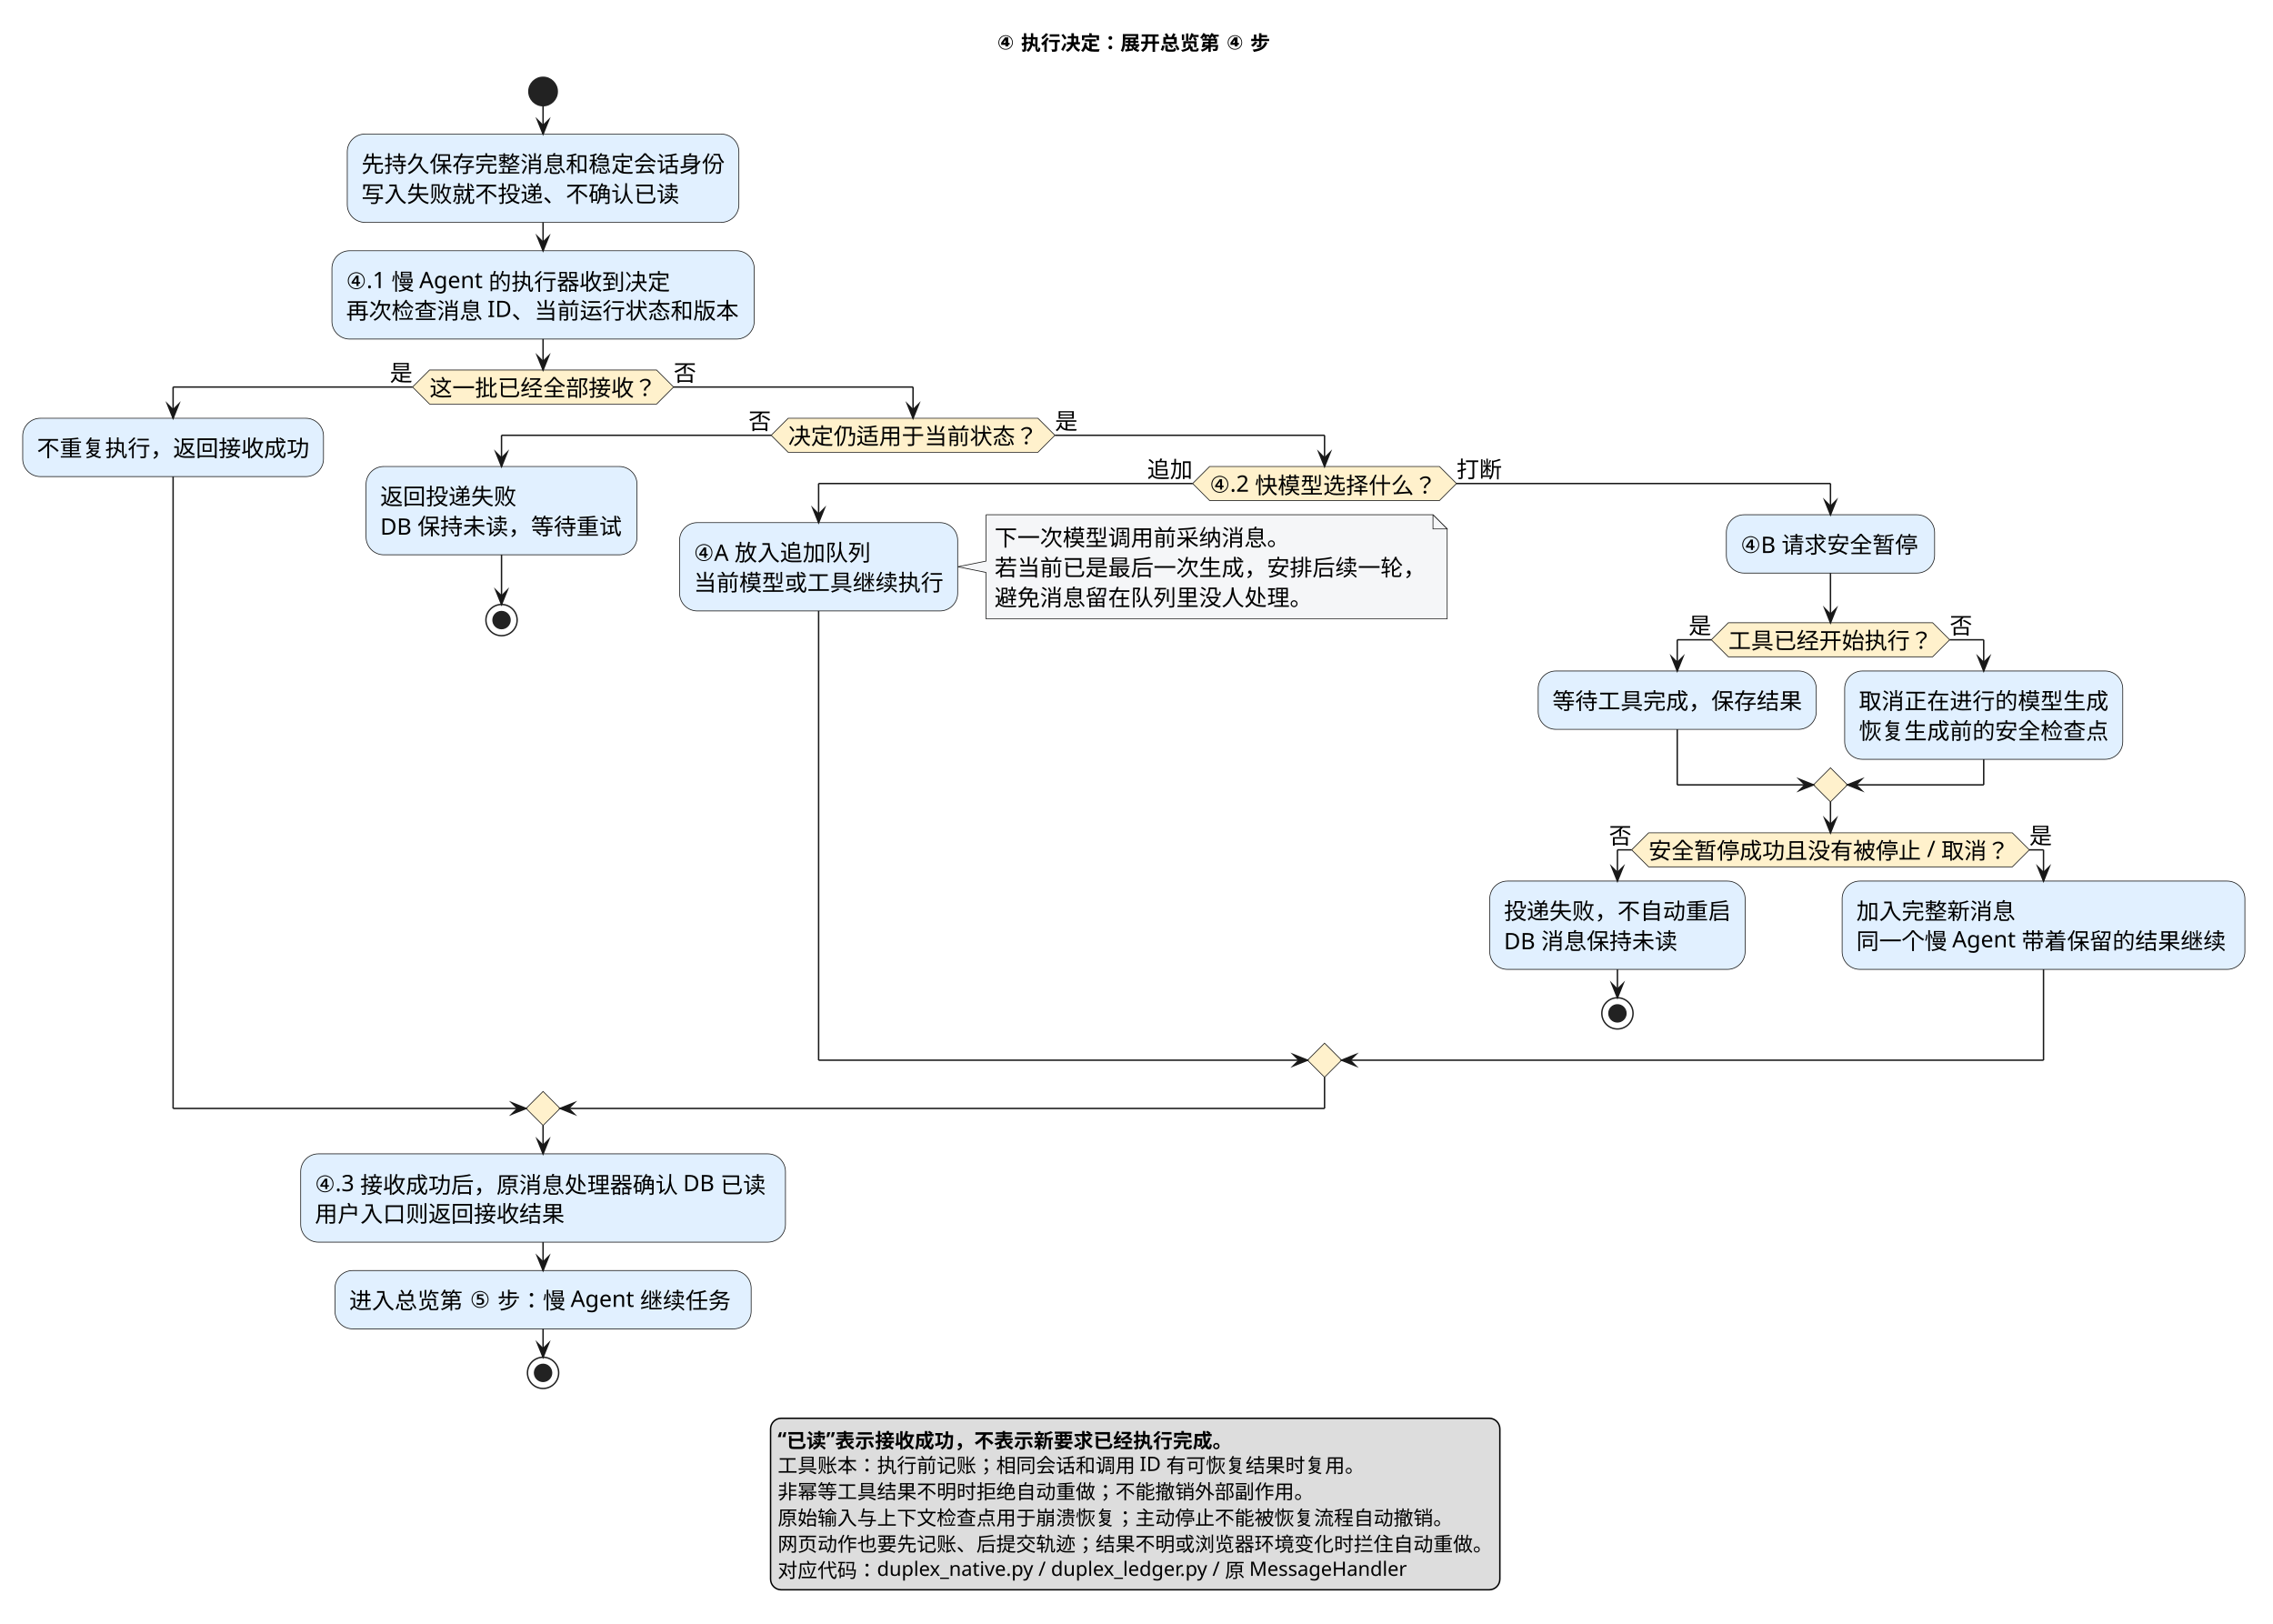
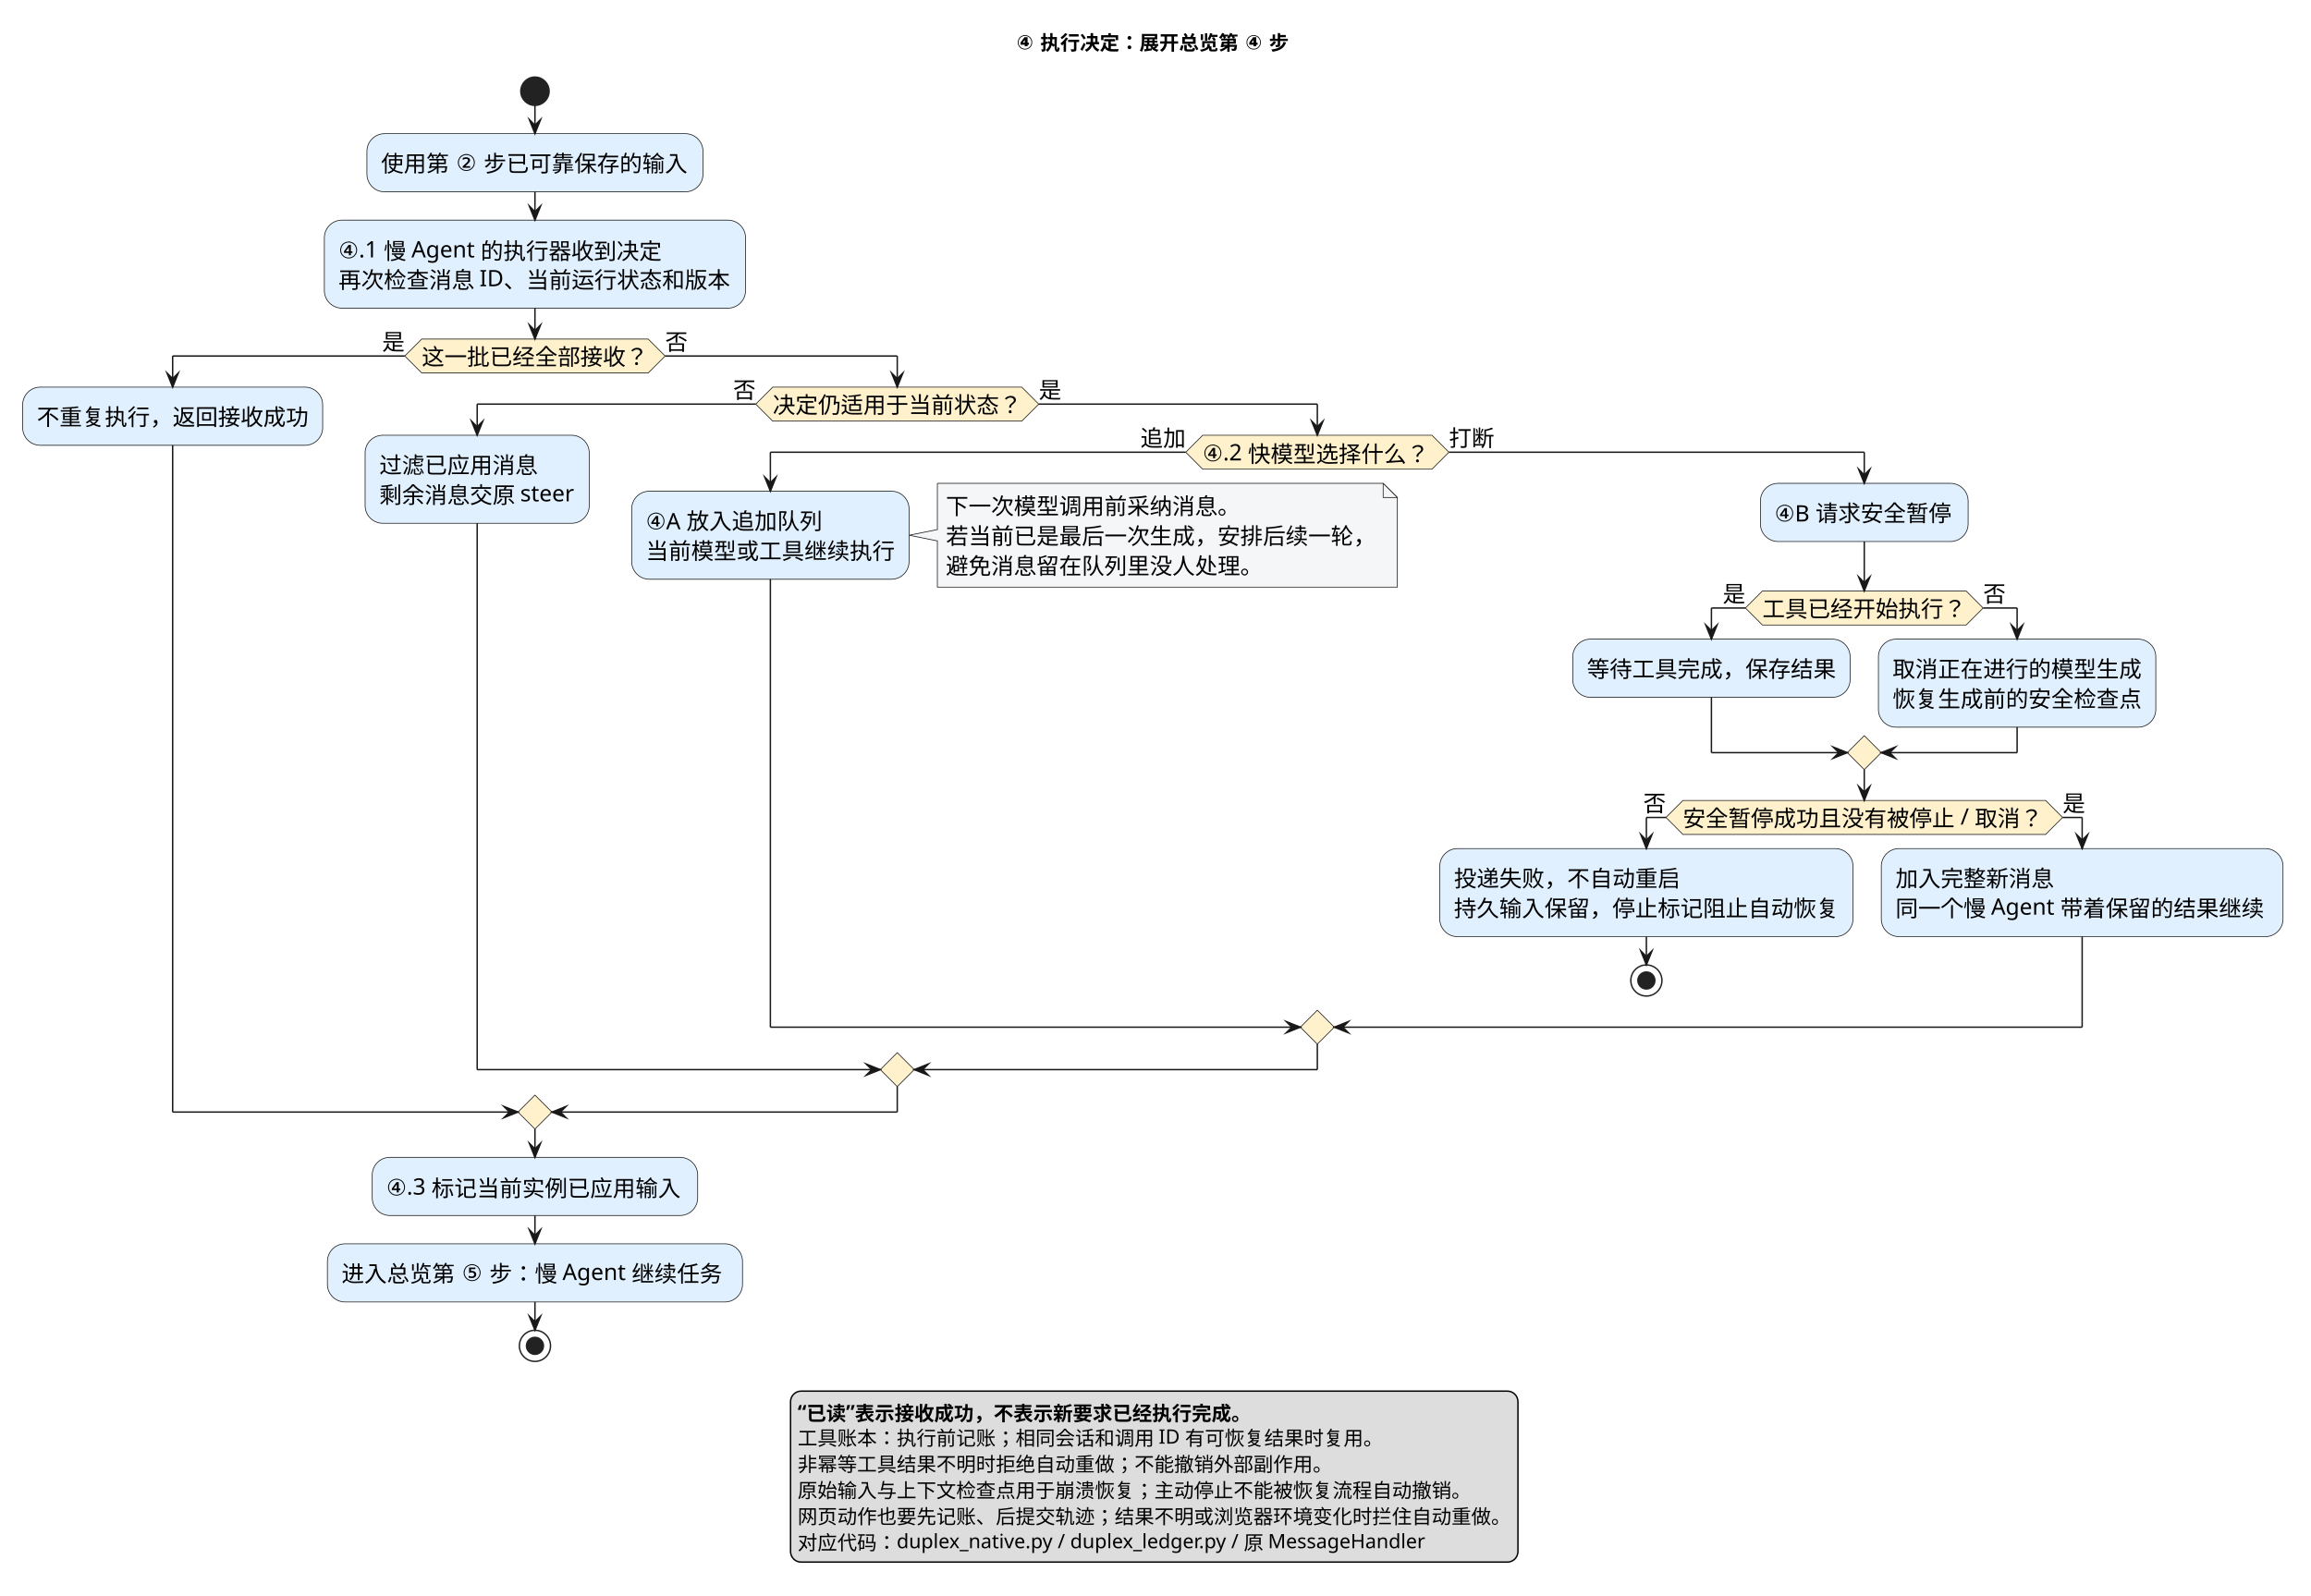
- <svg xmlns="http://www.w3.org/2000/svg" version="1.1" data-diagram-type="ACTIVITY" style="width:1602px;height:1144px;background:#FFFFFF;" width="1602px" height="1144px" viewBox="0 0 1602 1144" zoomAndPan="magnify" preserveAspectRatio="none" contentStyleType="text/css">
+ <svg xmlns="http://www.w3.org/2000/svg" version="1.1" data-diagram-type="ACTIVITY" style="width:1633px;height:1128px;background:#FFFFFF;" width="1633px" height="1128px" viewBox="0 0 1633 1128" zoomAndPan="magnify" preserveAspectRatio="none" contentStyleType="text/css">
  <defs />
  <g font-family="sans-serif" lengthAdjust="spacing">
    <g class="title" data-source-line="1">
-       <text x="702.843" y="34.813" fill="#000" font-size="14" textLength="194.51" font-weight="700" font-family="Microsoft YaHei">④ 执行决定：展开总览第 ④ 步</text>
+       <text x="718.358" y="34.813" fill="#000" font-size="14" textLength="194.51" font-weight="700" font-family="Microsoft YaHei">④ 执行决定：展开总览第 ④ 步</text>
    </g>
-     <ellipse cx="382.754" cy="64.478" rx="10" ry="10" fill="#222" style="stroke:#222;stroke-width:1;" />
-     <rect x="244.754" y="94.478" width="276" height="62.234" fill="#E1F0FF" style="stroke:#181818;stroke-width:0.5;" rx="12.5" ry="12.5" />
-     <text x="254.754" y="121.407" fill="#000" font-size="16" textLength="256" font-family="Microsoft YaHei">先持久保存完整消息和稳定会话身份</text>
-     <text x="254.754" y="142.524" fill="#000" font-size="16" textLength="224" font-family="Microsoft YaHei">写入失败就不投递、不确认已读</text>
-     <rect x="233.942" y="176.712" width="297.625" height="62.234" fill="#E1F0FF" style="stroke:#181818;stroke-width:0.5;" rx="12.5" ry="12.5" />
-     <text x="243.942" y="203.642" fill="#000" font-size="16" textLength="233.828" font-family="Microsoft YaHei">④.1 慢 Agent 的执行器收到决定</text>
-     <text x="243.942" y="224.759" fill="#000" font-size="16" textLength="277.625" font-family="Microsoft YaHei">再次检查消息 ID、当前运行状态和版本</text>
-     <polygon points="302.754,260.751,462.754,260.751,474.754,272.751,462.754,284.751,302.754,284.751,290.754,272.751,302.754,260.751" fill="#FFF1CC" style="stroke:#181818;stroke-width:0.5;stroke-linejoin:miter;stroke-miterlimit:10;" />
-     <text x="302.754" y="279.122" fill="#000" font-size="16" textLength="160" font-family="Microsoft YaHei">这一批已经全部接收？</text>
-     <text x="274.754" y="268.563" fill="#000" font-size="16" font-family="Microsoft YaHei">是</text>
-     <text x="474.754" y="268.563" fill="#000" font-size="16" font-family="Microsoft YaHei">否</text>
-     <rect x="16" y="294.751" width="212" height="41.117" fill="#E1F0FF" style="stroke:#181818;stroke-width:0.5;" rx="12.5" ry="12.5" />
-     <text x="26" y="321.681" fill="#000" font-size="16" textLength="192" font-family="Microsoft YaHei">不重复执行，返回接收成功</text>
-     <polygon points="555.509,294.751,731.509,294.751,743.509,306.751,731.509,318.751,555.509,318.751,543.509,306.751,555.509,294.751" fill="#FFF1CC" style="stroke:#181818;stroke-width:0.5;stroke-linejoin:miter;stroke-miterlimit:10;" />
-     <text x="555.509" y="313.122" fill="#000" font-size="16" textLength="176" font-family="Microsoft YaHei">决定仍适用于当前状态？</text>
-     <text x="527.509" y="302.563" fill="#000" font-size="16" font-family="Microsoft YaHei">否</text>
-     <text x="743.509" y="302.563" fill="#000" font-size="16" font-family="Microsoft YaHei">是</text>
-     <rect x="258" y="328.751" width="190.961" height="62.234" fill="#E1F0FF" style="stroke:#181818;stroke-width:0.5;" rx="12.5" ry="12.5" />
-     <text x="268" y="355.681" fill="#000" font-size="16" textLength="96" font-family="Microsoft YaHei">返回投递失败</text>
-     <text x="268" y="376.798" fill="#000" font-size="16" textLength="170.961" font-family="Microsoft YaHei">DB 保持未读，等待重试</text>
-     <ellipse cx="353.48" cy="436.985" rx="11" ry="11" fill="none" style="stroke:#222;stroke-width:1;" />
-     <ellipse cx="353.48" cy="436.985" rx="6" ry="6" fill="#222" style="stroke:#222;stroke-width:1;" />
-     <polygon points="852.553,328.751,1014.521,328.751,1026.521,340.751,1014.521,352.751,852.553,352.751,840.553,340.751,852.553,328.751" fill="#FFF1CC" style="stroke:#181818;stroke-width:0.5;stroke-linejoin:miter;stroke-miterlimit:10;" />
-     <text x="852.553" y="347.122" fill="#000" font-size="16" textLength="161.969" font-family="Microsoft YaHei">④.2 快模型选择什么？</text>
-     <text x="808.553" y="336.563" fill="#000" font-size="16" textLength="32" font-family="Microsoft YaHei">追加</text>
-     <text x="1026.521" y="336.563" fill="#000" font-size="16" textLength="32" font-family="Microsoft YaHei">打断</text>
-     <path d="M694.961,362.751 L694.961,395.427 L674.961,399.427 L694.961,403.427 L694.961,436.103 A0,0 0 0 0 694.961,436.103 L1019.961,436.103 A0,0 0 0 0 1019.961,436.103 L1019.961,372.751 L1009.961,362.751 L694.961,362.751 A0,0 0 0 0 694.961,362.751" style="stroke:#181818;stroke-width:0.5;" fill="#F5F6F8" />
-     <path d="M1009.961,362.751 L1009.961,372.751 L1019.961,372.751 L1009.961,362.751" style="stroke:#181818;stroke-width:0.5;" fill="#F5F6F8" />
-     <text x="700.961" y="384.681" fill="#000" font-size="16" textLength="208" font-family="Microsoft YaHei">下一次模型调用前采纳消息。</text>
-     <text x="700.961" y="405.798" fill="#000" font-size="16" textLength="304" font-family="Microsoft YaHei">若当前已是最后一次生成，安排后续一轮，</text>
-     <text x="700.961" y="426.915" fill="#000" font-size="16" textLength="224" font-family="Microsoft YaHei">避免消息留在队列里没人处理。</text>
-     <rect x="478.961" y="368.31" width="196" height="62.234" fill="#E1F0FF" style="stroke:#181818;stroke-width:0.5;" rx="12.5" ry="12.5" />
-     <text x="488.961" y="395.239" fill="#000" font-size="16" textLength="127.992" font-family="Microsoft YaHei">④A 放入追加队列</text>
-     <text x="488.961" y="416.356" fill="#000" font-size="16" textLength="176" font-family="Microsoft YaHei">当前模型或工具继续执行</text>
-     <rect x="1216.727" y="362.751" width="146.773" height="41.117" fill="#E1F0FF" style="stroke:#181818;stroke-width:0.5;" rx="12.5" ry="12.5" />
-     <text x="1226.727" y="389.681" fill="#000" font-size="16" textLength="126.773" font-family="Microsoft YaHei">④B 请求安全暂停</text>
-     <polygon points="1218.113,438.868,1362.113,438.868,1374.113,450.868,1362.113,462.868,1218.113,462.868,1206.113,450.868,1218.113,438.868" fill="#FFF1CC" style="stroke:#181818;stroke-width:0.5;stroke-linejoin:miter;stroke-miterlimit:10;" />
-     <text x="1218.113" y="457.239" fill="#000" font-size="16" textLength="144" font-family="Microsoft YaHei">工具已经开始执行？</text>
-     <text x="1190.113" y="446.681" fill="#000" font-size="16" font-family="Microsoft YaHei">是</text>
-     <text x="1374.113" y="446.681" fill="#000" font-size="16" font-family="Microsoft YaHei">否</text>
-     <rect x="1084.113" y="472.868" width="196" height="41.117" fill="#E1F0FF" style="stroke:#181818;stroke-width:0.5;" rx="12.5" ry="12.5" />
-     <text x="1094.113" y="499.798" fill="#000" font-size="16" textLength="176" font-family="Microsoft YaHei">等待工具完成，保存结果</text>
-     <rect x="1300.113" y="472.868" width="196" height="62.234" fill="#E1F0FF" style="stroke:#181818;stroke-width:0.5;" rx="12.5" ry="12.5" />
-     <text x="1310.113" y="499.798" fill="#000" font-size="16" textLength="176" font-family="Microsoft YaHei">取消正在进行的模型生成</text>
-     <text x="1310.113" y="520.915" fill="#000" font-size="16" textLength="176" font-family="Microsoft YaHei">恢复生成前的安全检查点</text>
-     <polygon points="1290.113,541.103,1302.113,553.103,1290.113,565.103,1278.113,553.103,1290.113,541.103" fill="#FFF1CC" style="stroke:#181818;stroke-width:0.5;stroke-linejoin:miter;stroke-miterlimit:10;" />
-     <polygon points="1161.961,586.907,1418.266,586.907,1430.266,598.907,1418.266,610.907,1161.961,610.907,1149.961,598.907,1161.961,586.907" fill="#FFF1CC" style="stroke:#181818;stroke-width:0.5;stroke-linejoin:miter;stroke-miterlimit:10;" />
-     <text x="1161.961" y="605.278" fill="#000" font-size="16" textLength="256.305" font-family="Microsoft YaHei">安全暂停成功且没有被停止 / 取消？</text>
-     <text x="1133.961" y="594.72" fill="#000" font-size="16" font-family="Microsoft YaHei">否</text>
-     <text x="1430.266" y="594.72" fill="#000" font-size="16" font-family="Microsoft YaHei">是</text>
-     <rect x="1049.961" y="620.907" width="180" height="62.234" fill="#E1F0FF" style="stroke:#181818;stroke-width:0.5;" rx="12.5" ry="12.5" />
-     <text x="1059.961" y="647.837" fill="#000" font-size="16" textLength="160" font-family="Microsoft YaHei">投递失败，不自动重启</text>
-     <text x="1059.961" y="668.954" fill="#000" font-size="16" textLength="122.961" font-family="Microsoft YaHei">DB 消息保持未读</text>
-     <ellipse cx="1139.961" cy="714.142" rx="11" ry="11" fill="none" style="stroke:#222;stroke-width:1;" />
-     <ellipse cx="1139.961" cy="714.142" rx="6" ry="6" fill="#222" style="stroke:#222;stroke-width:1;" />
-     <rect x="1298.336" y="620.907" width="283.859" height="62.234" fill="#E1F0FF" style="stroke:#181818;stroke-width:0.5;" rx="12.5" ry="12.5" />
-     <text x="1308.336" y="647.837" fill="#000" font-size="16" textLength="112" font-family="Microsoft YaHei">加入完整新消息</text>
-     <text x="1308.336" y="668.954" fill="#000" font-size="16" textLength="263.859" font-family="Microsoft YaHei">同一个慢 Agent 带着保留的结果继续</text>
-     <polygon points="933.537,735.142,945.537,747.142,933.537,759.142,921.537,747.142,933.537,735.142" fill="#FFF1CC" style="stroke:#181818;stroke-width:0.5;stroke-linejoin:miter;stroke-miterlimit:10;" />
-     <polygon points="382.754,769.142,394.754,781.142,382.754,793.142,370.754,781.142,382.754,769.142" fill="#FFF1CC" style="stroke:#181818;stroke-width:0.5;stroke-linejoin:miter;stroke-miterlimit:10;" />
-     <rect x="211.922" y="813.142" width="341.664" height="62.234" fill="#E1F0FF" style="stroke:#181818;stroke-width:0.5;" rx="12.5" ry="12.5" />
-     <text x="221.922" y="840.071" fill="#000" font-size="16" textLength="321.664" font-family="Microsoft YaHei">④.3 接收成功后，原消息处理器确认 DB 已读</text>
-     <text x="221.922" y="861.188" fill="#000" font-size="16" textLength="176" font-family="Microsoft YaHei">用户入口则返回接收结果</text>
-     <rect x="236.09" y="895.376" width="293.328" height="41.117" fill="#E1F0FF" style="stroke:#181818;stroke-width:0.5;" rx="12.5" ry="12.5" />
-     <text x="246.09" y="922.306" fill="#000" font-size="16" textLength="273.328" font-family="Microsoft YaHei">进入总览第 ⑤ 步：慢 Agent 继续任务</text>
-     <ellipse cx="382.754" cy="967.493" rx="11" ry="11" fill="none" style="stroke:#222;stroke-width:1;" />
-     <ellipse cx="382.754" cy="967.493" rx="6" ry="6" fill="#222" style="stroke:#222;stroke-width:1;" />
-     <line x1="382.754" y1="74.478" x2="382.754" y2="94.478" style="stroke:#181818;stroke-width:1;" />
-     <polygon points="378.754,84.478,382.754,94.478,386.754,84.478,382.754,88.478" fill="#181818" style="stroke:#181818;stroke-width:1;stroke-linejoin:miter;stroke-miterlimit:10;" />
-     <line x1="382.754" y1="156.712" x2="382.754" y2="176.712" style="stroke:#181818;stroke-width:1;" />
-     <polygon points="378.754,166.712,382.754,176.712,386.754,166.712,382.754,170.712" fill="#181818" style="stroke:#181818;stroke-width:1;stroke-linejoin:miter;stroke-miterlimit:10;" />
-     <line x1="353.48" y1="390.985" x2="353.48" y2="425.985" style="stroke:#181818;stroke-width:1;" />
-     <polygon points="349.48,415.985,353.48,425.985,357.48,415.985,353.48,419.985" fill="#181818" style="stroke:#181818;stroke-width:1;stroke-linejoin:miter;stroke-miterlimit:10;" />
-     <line x1="1206.113" y1="450.868" x2="1182.113" y2="450.868" style="stroke:#181818;stroke-width:1;" />
-     <line x1="1182.113" y1="450.868" x2="1182.113" y2="472.868" style="stroke:#181818;stroke-width:1;" />
-     <polygon points="1178.113,462.868,1182.113,472.868,1186.113,462.868,1182.113,466.868" fill="#181818" style="stroke:#181818;stroke-width:1;stroke-linejoin:miter;stroke-miterlimit:10;" />
-     <line x1="1374.113" y1="450.868" x2="1398.113" y2="450.868" style="stroke:#181818;stroke-width:1;" />
-     <line x1="1398.113" y1="450.868" x2="1398.113" y2="472.868" style="stroke:#181818;stroke-width:1;" />
-     <polygon points="1394.113,462.868,1398.113,472.868,1402.113,462.868,1398.113,466.868" fill="#181818" style="stroke:#181818;stroke-width:1;stroke-linejoin:miter;stroke-miterlimit:10;" />
-     <line x1="1182.113" y1="513.985" x2="1182.113" y2="553.103" style="stroke:#181818;stroke-width:1;" />
-     <line x1="1182.113" y1="553.103" x2="1278.113" y2="553.103" style="stroke:#181818;stroke-width:1;" />
-     <polygon points="1268.113,549.103,1278.113,553.103,1268.113,557.103,1272.113,553.103" fill="#181818" style="stroke:#181818;stroke-width:1;stroke-linejoin:miter;stroke-miterlimit:10;" />
-     <line x1="1398.113" y1="535.103" x2="1398.113" y2="553.103" style="stroke:#181818;stroke-width:1;" />
-     <line x1="1398.113" y1="553.103" x2="1302.113" y2="553.103" style="stroke:#181818;stroke-width:1;" />
-     <polygon points="1312.113,549.103,1302.113,553.103,1312.113,557.103,1308.113,553.103" fill="#181818" style="stroke:#181818;stroke-width:1;stroke-linejoin:miter;stroke-miterlimit:10;" />
-     <line x1="1290.113" y1="403.868" x2="1290.113" y2="438.868" style="stroke:#181818;stroke-width:1;" />
-     <polygon points="1286.113,428.868,1290.113,438.868,1294.113,428.868,1290.113,432.868" fill="#181818" style="stroke:#181818;stroke-width:1;stroke-linejoin:miter;stroke-miterlimit:10;" />
-     <line x1="1139.961" y1="683.142" x2="1139.961" y2="703.142" style="stroke:#181818;stroke-width:1;" />
-     <polygon points="1135.961,693.142,1139.961,703.142,1143.961,693.142,1139.961,697.142" fill="#181818" style="stroke:#181818;stroke-width:1;stroke-linejoin:miter;stroke-miterlimit:10;" />
-     <line x1="1149.961" y1="598.907" x2="1139.961" y2="598.907" style="stroke:#181818;stroke-width:1;" />
-     <line x1="1139.961" y1="598.907" x2="1139.961" y2="620.907" style="stroke:#181818;stroke-width:1;" />
-     <polygon points="1135.961,610.907,1139.961,620.907,1143.961,610.907,1139.961,614.907" fill="#181818" style="stroke:#181818;stroke-width:1;stroke-linejoin:miter;stroke-miterlimit:10;" />
-     <line x1="1430.266" y1="598.907" x2="1440.266" y2="598.907" style="stroke:#181818;stroke-width:1;" />
-     <line x1="1440.266" y1="598.907" x2="1440.266" y2="620.907" style="stroke:#181818;stroke-width:1;" />
-     <polygon points="1436.266,610.907,1440.266,620.907,1444.266,610.907,1440.266,614.907" fill="#181818" style="stroke:#181818;stroke-width:1;stroke-linejoin:miter;stroke-miterlimit:10;" />
-     <line x1="1440.266" y1="683.142" x2="1440.266" y2="747.142" style="stroke:#181818;stroke-width:1;" />
-     <line x1="1440.266" y1="747.142" x2="945.537" y2="747.142" style="stroke:#181818;stroke-width:1;" />
-     <polygon points="955.537,743.142,945.537,747.142,955.537,751.142,951.537,747.142" fill="#181818" style="stroke:#181818;stroke-width:1;stroke-linejoin:miter;stroke-miterlimit:10;" />
-     <line x1="1290.113" y1="565.103" x2="1290.113" y2="586.907" style="stroke:#181818;stroke-width:1;" />
-     <polygon points="1286.113,576.907,1290.113,586.907,1294.113,576.907,1290.113,580.907" fill="#181818" style="stroke:#181818;stroke-width:1;stroke-linejoin:miter;stroke-miterlimit:10;" />
-     <line x1="840.553" y1="340.751" x2="576.961" y2="340.751" style="stroke:#181818;stroke-width:1;" />
-     <line x1="576.961" y1="340.751" x2="576.961" y2="368.31" style="stroke:#181818;stroke-width:1;" />
-     <polygon points="572.961,358.31,576.961,368.31,580.961,358.31,576.961,362.31" fill="#181818" style="stroke:#181818;stroke-width:1;stroke-linejoin:miter;stroke-miterlimit:10;" />
-     <line x1="1026.521" y1="340.751" x2="1290.113" y2="340.751" style="stroke:#181818;stroke-width:1;" />
-     <line x1="1290.113" y1="340.751" x2="1290.113" y2="362.751" style="stroke:#181818;stroke-width:1;" />
-     <polygon points="1286.113,352.751,1290.113,362.751,1294.113,352.751,1290.113,356.751" fill="#181818" style="stroke:#181818;stroke-width:1;stroke-linejoin:miter;stroke-miterlimit:10;" />
-     <line x1="576.961" y1="430.544" x2="576.961" y2="747.142" style="stroke:#181818;stroke-width:1;" />
-     <line x1="576.961" y1="747.142" x2="921.537" y2="747.142" style="stroke:#181818;stroke-width:1;" />
-     <polygon points="911.537,743.142,921.537,747.142,911.537,751.142,915.537,747.142" fill="#181818" style="stroke:#181818;stroke-width:1;stroke-linejoin:miter;stroke-miterlimit:10;" />
-     <line x1="543.509" y1="306.751" x2="353.48" y2="306.751" style="stroke:#181818;stroke-width:1;" />
-     <line x1="353.48" y1="306.751" x2="353.48" y2="328.751" style="stroke:#181818;stroke-width:1;" />
-     <polygon points="349.48,318.751,353.48,328.751,357.48,318.751,353.48,322.751" fill="#181818" style="stroke:#181818;stroke-width:1;stroke-linejoin:miter;stroke-miterlimit:10;" />
-     <line x1="743.509" y1="306.751" x2="933.537" y2="306.751" style="stroke:#181818;stroke-width:1;" />
-     <line x1="933.537" y1="306.751" x2="933.537" y2="328.751" style="stroke:#181818;stroke-width:1;" />
-     <polygon points="929.537,318.751,933.537,328.751,937.537,318.751,933.537,322.751" fill="#181818" style="stroke:#181818;stroke-width:1;stroke-linejoin:miter;stroke-miterlimit:10;" />
-     <line x1="933.537" y1="759.142" x2="933.537" y2="781.142" style="stroke:#181818;stroke-width:1;" />
-     <line x1="933.537" y1="781.142" x2="394.754" y2="781.142" style="stroke:#181818;stroke-width:1;" />
-     <polygon points="404.754,777.142,394.754,781.142,404.754,785.142,400.754,781.142" fill="#181818" style="stroke:#181818;stroke-width:1;stroke-linejoin:miter;stroke-miterlimit:10;" />
-     <line x1="290.754" y1="272.751" x2="122" y2="272.751" style="stroke:#181818;stroke-width:1;" />
-     <line x1="122" y1="272.751" x2="122" y2="294.751" style="stroke:#181818;stroke-width:1;" />
-     <polygon points="118,284.751,122,294.751,126,284.751,122,288.751" fill="#181818" style="stroke:#181818;stroke-width:1;stroke-linejoin:miter;stroke-miterlimit:10;" />
-     <line x1="474.754" y1="272.751" x2="643.509" y2="272.751" style="stroke:#181818;stroke-width:1;" />
-     <line x1="643.509" y1="272.751" x2="643.509" y2="294.751" style="stroke:#181818;stroke-width:1;" />
-     <polygon points="639.509,284.751,643.509,294.751,647.509,284.751,643.509,288.751" fill="#181818" style="stroke:#181818;stroke-width:1;stroke-linejoin:miter;stroke-miterlimit:10;" />
-     <line x1="122" y1="335.868" x2="122" y2="781.142" style="stroke:#181818;stroke-width:1;" />
-     <line x1="122" y1="781.142" x2="370.754" y2="781.142" style="stroke:#181818;stroke-width:1;" />
-     <polygon points="360.754,777.142,370.754,781.142,360.754,785.142,364.754,781.142" fill="#181818" style="stroke:#181818;stroke-width:1;stroke-linejoin:miter;stroke-miterlimit:10;" />
-     <line x1="382.754" y1="238.946" x2="382.754" y2="260.751" style="stroke:#181818;stroke-width:1;" />
-     <polygon points="378.754,250.751,382.754,260.751,386.754,250.751,382.754,254.751" fill="#181818" style="stroke:#181818;stroke-width:1;stroke-linejoin:miter;stroke-miterlimit:10;" />
-     <line x1="382.754" y1="793.142" x2="382.754" y2="813.142" style="stroke:#181818;stroke-width:1;" />
-     <polygon points="378.754,803.142,382.754,813.142,386.754,803.142,382.754,807.142" fill="#181818" style="stroke:#181818;stroke-width:1;stroke-linejoin:miter;stroke-miterlimit:10;" />
-     <line x1="382.754" y1="875.376" x2="382.754" y2="895.376" style="stroke:#181818;stroke-width:1;" />
-     <polygon points="378.754,885.376,382.754,895.376,386.754,885.376,382.754,889.376" fill="#181818" style="stroke:#181818;stroke-width:1;stroke-linejoin:miter;stroke-miterlimit:10;" />
-     <line x1="382.754" y1="936.493" x2="382.754" y2="956.493" style="stroke:#181818;stroke-width:1;" />
-     <polygon points="378.754,946.493,382.754,956.493,386.754,946.493,382.754,950.493" fill="#181818" style="stroke:#181818;stroke-width:1;stroke-linejoin:miter;stroke-miterlimit:10;" />
-     <g class="legend" data-source-line="44">
-       <rect x="543.098" y="999.493" width="514" height="120.865" fill="#DDD" style="stroke:#000;stroke-width:1;" rx="7.5" ry="7.5" />
-       <text x="548.098" y="1019.307" fill="#000" font-size="14" textLength="336" font-weight="700" font-family="Microsoft YaHei">“已读”表示接收成功，不表示新要求已经执行完成。</text>
-       <text x="548.098" y="1037.784" fill="#000" font-size="14" textLength="415.064" font-family="Microsoft YaHei">工具账本：执行前记账；相同会话和调用 ID 有可恢复结果时复用。</text>
-       <text x="548.098" y="1056.262" fill="#000" font-size="14" textLength="378" font-family="Microsoft YaHei">非幂等工具结果不明时拒绝自动重做；不能撤销外部副作用。</text>
-       <text x="548.098" y="1074.739" fill="#000" font-size="14" textLength="476" font-family="Microsoft YaHei">原始输入与上下文检查点用于崩溃恢复；主动停止不能被恢复流程自动撤销。</text>
-       <text x="548.098" y="1093.217" fill="#000" font-size="14" textLength="504" font-family="Microsoft YaHei">网页动作也要先记账、后提交轨迹；结果不明或浏览器环境变化时拦住自动重做。</text>
-       <text x="548.098" y="1111.694" fill="#000" font-size="14" textLength="455.096" font-family="Microsoft YaHei">对应代码：duplex_native.py / duplex_ledger.py / 原 MessageHandler</text>
+     <ellipse cx="378.008" cy="64.478" rx="10" ry="10" fill="#222" style="stroke:#222;stroke-width:1;" />
+     <rect x="259.274" y="94.478" width="237.469" height="41.117" fill="#E1F0FF" style="stroke:#181818;stroke-width:0.5;" rx="12.5" ry="12.5" />
+     <text x="269.274" y="121.407" fill="#000" font-size="16" textLength="217.469" font-family="Microsoft YaHei">使用第 ② 步已可靠保存的输入</text>
+     <rect x="229.196" y="155.595" width="297.625" height="62.234" fill="#E1F0FF" style="stroke:#181818;stroke-width:0.5;" rx="12.5" ry="12.5" />
+     <text x="239.196" y="182.524" fill="#000" font-size="16" textLength="233.828" font-family="Microsoft YaHei">④.1 慢 Agent 的执行器收到决定</text>
+     <text x="239.196" y="203.642" fill="#000" font-size="16" textLength="277.625" font-family="Microsoft YaHei">再次检查消息 ID、当前运行状态和版本</text>
+     <polygon points="298.008,239.634,458.008,239.634,470.008,251.634,458.008,263.634,298.008,263.634,286.008,251.634,298.008,239.634" fill="#FFF1CC" style="stroke:#181818;stroke-width:0.5;stroke-linejoin:miter;stroke-miterlimit:10;" />
+     <text x="298.008" y="258.005" fill="#000" font-size="16" textLength="160" font-family="Microsoft YaHei">这一批已经全部接收？</text>
+     <text x="270.008" y="247.446" fill="#000" font-size="16" font-family="Microsoft YaHei">是</text>
+     <text x="470.008" y="247.446" fill="#000" font-size="16" font-family="Microsoft YaHei">否</text>
+     <rect x="16" y="273.634" width="212" height="41.117" fill="#E1F0FF" style="stroke:#181818;stroke-width:0.5;" rx="12.5" ry="12.5" />
+     <text x="26" y="300.563" fill="#000" font-size="16" textLength="192" font-family="Microsoft YaHei">不重复执行，返回接收成功</text>
+     <polygon points="546.017,273.634,722.017,273.634,734.017,285.634,722.017,297.634,546.017,297.634,534.017,285.634,546.017,273.634" fill="#FFF1CC" style="stroke:#181818;stroke-width:0.5;stroke-linejoin:miter;stroke-miterlimit:10;" />
+     <text x="546.017" y="292.005" fill="#000" font-size="16" textLength="176" font-family="Microsoft YaHei">决定仍适用于当前状态？</text>
+     <text x="518.017" y="281.446" fill="#000" font-size="16" font-family="Microsoft YaHei">否</text>
+     <text x="734.017" y="281.446" fill="#000" font-size="16" font-family="Microsoft YaHei">是</text>
+     <rect x="258" y="307.634" width="158.367" height="62.234" fill="#E1F0FF" style="stroke:#181818;stroke-width:0.5;" rx="12.5" ry="12.5" />
+     <text x="268" y="334.563" fill="#000" font-size="16" textLength="112" font-family="Microsoft YaHei">过滤已应用消息</text>
+     <text x="268" y="355.681" fill="#000" font-size="16" textLength="138.367" font-family="Microsoft YaHei">剩余消息交原 steer</text>
+     <polygon points="849.865,307.634,1011.834,307.634,1023.834,319.634,1011.834,331.634,849.865,331.634,837.865,319.634,849.865,307.634" fill="#FFF1CC" style="stroke:#181818;stroke-width:0.5;stroke-linejoin:miter;stroke-miterlimit:10;" />
+     <text x="849.865" y="326.005" fill="#000" font-size="16" textLength="161.969" font-family="Microsoft YaHei">④.2 快模型选择什么？</text>
+     <text x="805.865" y="315.446" fill="#000" font-size="16" textLength="32" font-family="Microsoft YaHei">追加</text>
+     <text x="1023.834" y="315.446" fill="#000" font-size="16" textLength="32" font-family="Microsoft YaHei">打断</text>
+     <path d="M662.367,341.634 L662.367,374.31 L642.367,378.31 L662.367,382.31 L662.367,414.985 A0,0 0 0 0 662.367,414.985 L987.367,414.985 A0,0 0 0 0 987.367,414.985 L987.367,351.634 L977.367,341.634 L662.367,341.634 A0,0 0 0 0 662.367,341.634" style="stroke:#181818;stroke-width:0.5;" fill="#F5F6F8" />
+     <path d="M977.367,341.634 L977.367,351.634 L987.367,351.634 L977.367,341.634" style="stroke:#181818;stroke-width:0.5;" fill="#F5F6F8" />
+     <text x="668.367" y="363.563" fill="#000" font-size="16" textLength="208" font-family="Microsoft YaHei">下一次模型调用前采纳消息。</text>
+     <text x="668.367" y="384.681" fill="#000" font-size="16" textLength="304" font-family="Microsoft YaHei">若当前已是最后一次生成，安排后续一轮，</text>
+     <text x="668.367" y="405.798" fill="#000" font-size="16" textLength="224" font-family="Microsoft YaHei">避免消息留在队列里没人处理。</text>
+     <rect x="446.367" y="347.192" width="196" height="62.234" fill="#E1F0FF" style="stroke:#181818;stroke-width:0.5;" rx="12.5" ry="12.5" />
+     <text x="456.367" y="374.122" fill="#000" font-size="16" textLength="127.992" font-family="Microsoft YaHei">④A 放入追加队列</text>
+     <text x="456.367" y="395.239" fill="#000" font-size="16" textLength="176" font-family="Microsoft YaHei">当前模型或工具继续执行</text>
+     <rect x="1243.945" y="341.634" width="146.773" height="41.117" fill="#E1F0FF" style="stroke:#181818;stroke-width:0.5;" rx="12.5" ry="12.5" />
+     <text x="1253.945" y="368.563" fill="#000" font-size="16" textLength="126.773" font-family="Microsoft YaHei">④B 请求安全暂停</text>
+     <polygon points="1245.332,417.751,1389.332,417.751,1401.332,429.751,1389.332,441.751,1245.332,441.751,1233.332,429.751,1245.332,417.751" fill="#FFF1CC" style="stroke:#181818;stroke-width:0.5;stroke-linejoin:miter;stroke-miterlimit:10;" />
+     <text x="1245.332" y="436.122" fill="#000" font-size="16" textLength="144" font-family="Microsoft YaHei">工具已经开始执行？</text>
+     <text x="1217.332" y="425.563" fill="#000" font-size="16" font-family="Microsoft YaHei">是</text>
+     <text x="1401.332" y="425.563" fill="#000" font-size="16" font-family="Microsoft YaHei">否</text>
+     <rect x="1111.332" y="451.751" width="196" height="41.117" fill="#E1F0FF" style="stroke:#181818;stroke-width:0.5;" rx="12.5" ry="12.5" />
+     <text x="1121.332" y="478.681" fill="#000" font-size="16" textLength="176" font-family="Microsoft YaHei">等待工具完成，保存结果</text>
+     <rect x="1327.332" y="451.751" width="196" height="62.234" fill="#E1F0FF" style="stroke:#181818;stroke-width:0.5;" rx="12.5" ry="12.5" />
+     <text x="1337.332" y="478.681" fill="#000" font-size="16" textLength="176" font-family="Microsoft YaHei">取消正在进行的模型生成</text>
+     <text x="1337.332" y="499.798" fill="#000" font-size="16" textLength="176" font-family="Microsoft YaHei">恢复生成前的安全检查点</text>
+     <polygon points="1317.332,519.985,1329.332,531.985,1317.332,543.985,1305.332,531.985,1317.332,519.985" fill="#FFF1CC" style="stroke:#181818;stroke-width:0.5;stroke-linejoin:miter;stroke-miterlimit:10;" />
+     <polygon points="1189.18,565.79,1445.484,565.79,1457.484,577.79,1445.484,589.79,1189.18,589.79,1177.18,577.79,1189.18,565.79" fill="#FFF1CC" style="stroke:#181818;stroke-width:0.5;stroke-linejoin:miter;stroke-miterlimit:10;" />
+     <text x="1189.18" y="584.161" fill="#000" font-size="16" textLength="256.305" font-family="Microsoft YaHei">安全暂停成功且没有被停止 / 取消？</text>
+     <text x="1161.18" y="573.603" fill="#000" font-size="16" font-family="Microsoft YaHei">否</text>
+     <text x="1457.484" y="573.603" fill="#000" font-size="16" font-family="Microsoft YaHei">是</text>
+     <rect x="1017.367" y="599.79" width="292" height="62.234" fill="#E1F0FF" style="stroke:#181818;stroke-width:0.5;" rx="12.5" ry="12.5" />
+     <text x="1027.367" y="626.72" fill="#000" font-size="16" textLength="160" font-family="Microsoft YaHei">投递失败，不自动重启</text>
+     <text x="1027.367" y="647.837" fill="#000" font-size="16" textLength="272" font-family="Microsoft YaHei">持久输入保留，停止标记阻止自动恢复</text>
+     <ellipse cx="1163.367" cy="693.024" rx="11" ry="11" fill="none" style="stroke:#222;stroke-width:1;" />
+     <ellipse cx="1163.367" cy="693.024" rx="6" ry="6" fill="#222" style="stroke:#222;stroke-width:1;" />
+     <rect x="1329.367" y="599.79" width="283.859" height="62.234" fill="#E1F0FF" style="stroke:#181818;stroke-width:0.5;" rx="12.5" ry="12.5" />
+     <text x="1339.367" y="626.72" fill="#000" font-size="16" textLength="112" font-family="Microsoft YaHei">加入完整新消息</text>
+     <text x="1339.367" y="647.837" fill="#000" font-size="16" textLength="263.859" font-family="Microsoft YaHei">同一个慢 Agent 带着保留的结果继续</text>
+     <polygon points="930.85,714.024,942.85,726.024,930.85,738.024,918.85,726.024,930.85,714.024" fill="#FFF1CC" style="stroke:#181818;stroke-width:0.5;stroke-linejoin:miter;stroke-miterlimit:10;" />
+     <polygon points="634.017,744.024,646.017,756.024,634.017,768.024,622.017,756.024,634.017,744.024" fill="#FFF1CC" style="stroke:#181818;stroke-width:0.5;stroke-linejoin:miter;stroke-miterlimit:10;" />
+     <polygon points="378.008,774.024,390.008,786.024,378.008,798.024,366.008,786.024,378.008,774.024" fill="#FFF1CC" style="stroke:#181818;stroke-width:0.5;stroke-linejoin:miter;stroke-miterlimit:10;" />
+     <rect x="263.024" y="818.024" width="229.969" height="41.117" fill="#E1F0FF" style="stroke:#181818;stroke-width:0.5;" rx="12.5" ry="12.5" />
+     <text x="273.024" y="844.954" fill="#000" font-size="16" textLength="209.969" font-family="Microsoft YaHei">④.3 标记当前实例已应用输入</text>
+     <rect x="231.344" y="879.142" width="293.328" height="41.117" fill="#E1F0FF" style="stroke:#181818;stroke-width:0.5;" rx="12.5" ry="12.5" />
+     <text x="241.344" y="906.071" fill="#000" font-size="16" textLength="273.328" font-family="Microsoft YaHei">进入总览第 ⑤ 步：慢 Agent 继续任务</text>
+     <ellipse cx="378.008" cy="951.259" rx="11" ry="11" fill="none" style="stroke:#222;stroke-width:1;" />
+     <ellipse cx="378.008" cy="951.259" rx="6" ry="6" fill="#222" style="stroke:#222;stroke-width:1;" />
+     <line x1="378.008" y1="74.478" x2="378.008" y2="94.478" style="stroke:#181818;stroke-width:1;" />
+     <polygon points="374.008,84.478,378.008,94.478,382.008,84.478,378.008,88.478" fill="#181818" style="stroke:#181818;stroke-width:1;stroke-linejoin:miter;stroke-miterlimit:10;" />
+     <line x1="378.008" y1="135.595" x2="378.008" y2="155.595" style="stroke:#181818;stroke-width:1;" />
+     <polygon points="374.008,145.595,378.008,155.595,382.008,145.595,378.008,149.595" fill="#181818" style="stroke:#181818;stroke-width:1;stroke-linejoin:miter;stroke-miterlimit:10;" />
+     <line x1="1233.332" y1="429.751" x2="1209.332" y2="429.751" style="stroke:#181818;stroke-width:1;" />
+     <line x1="1209.332" y1="429.751" x2="1209.332" y2="451.751" style="stroke:#181818;stroke-width:1;" />
+     <polygon points="1205.332,441.751,1209.332,451.751,1213.332,441.751,1209.332,445.751" fill="#181818" style="stroke:#181818;stroke-width:1;stroke-linejoin:miter;stroke-miterlimit:10;" />
+     <line x1="1401.332" y1="429.751" x2="1425.332" y2="429.751" style="stroke:#181818;stroke-width:1;" />
+     <line x1="1425.332" y1="429.751" x2="1425.332" y2="451.751" style="stroke:#181818;stroke-width:1;" />
+     <polygon points="1421.332,441.751,1425.332,451.751,1429.332,441.751,1425.332,445.751" fill="#181818" style="stroke:#181818;stroke-width:1;stroke-linejoin:miter;stroke-miterlimit:10;" />
+     <line x1="1209.332" y1="492.868" x2="1209.332" y2="531.985" style="stroke:#181818;stroke-width:1;" />
+     <line x1="1209.332" y1="531.985" x2="1305.332" y2="531.985" style="stroke:#181818;stroke-width:1;" />
+     <polygon points="1295.332,527.985,1305.332,531.985,1295.332,535.985,1299.332,531.985" fill="#181818" style="stroke:#181818;stroke-width:1;stroke-linejoin:miter;stroke-miterlimit:10;" />
+     <line x1="1425.332" y1="513.985" x2="1425.332" y2="531.985" style="stroke:#181818;stroke-width:1;" />
+     <line x1="1425.332" y1="531.985" x2="1329.332" y2="531.985" style="stroke:#181818;stroke-width:1;" />
+     <polygon points="1339.332,527.985,1329.332,531.985,1339.332,535.985,1335.332,531.985" fill="#181818" style="stroke:#181818;stroke-width:1;stroke-linejoin:miter;stroke-miterlimit:10;" />
+     <line x1="1317.332" y1="382.751" x2="1317.332" y2="417.751" style="stroke:#181818;stroke-width:1;" />
+     <polygon points="1313.332,407.751,1317.332,417.751,1321.332,407.751,1317.332,411.751" fill="#181818" style="stroke:#181818;stroke-width:1;stroke-linejoin:miter;stroke-miterlimit:10;" />
+     <line x1="1163.367" y1="662.024" x2="1163.367" y2="682.024" style="stroke:#181818;stroke-width:1;" />
+     <polygon points="1159.367,672.024,1163.367,682.024,1167.367,672.024,1163.367,676.024" fill="#181818" style="stroke:#181818;stroke-width:1;stroke-linejoin:miter;stroke-miterlimit:10;" />
+     <line x1="1177.18" y1="577.79" x2="1163.367" y2="577.79" style="stroke:#181818;stroke-width:1;" />
+     <line x1="1163.367" y1="577.79" x2="1163.367" y2="599.79" style="stroke:#181818;stroke-width:1;" />
+     <polygon points="1159.367,589.79,1163.367,599.79,1167.367,589.79,1163.367,593.79" fill="#181818" style="stroke:#181818;stroke-width:1;stroke-linejoin:miter;stroke-miterlimit:10;" />
+     <line x1="1457.484" y1="577.79" x2="1471.297" y2="577.79" style="stroke:#181818;stroke-width:1;" />
+     <line x1="1471.297" y1="577.79" x2="1471.297" y2="599.79" style="stroke:#181818;stroke-width:1;" />
+     <polygon points="1467.297,589.79,1471.297,599.79,1475.297,589.79,1471.297,593.79" fill="#181818" style="stroke:#181818;stroke-width:1;stroke-linejoin:miter;stroke-miterlimit:10;" />
+     <line x1="1471.297" y1="662.024" x2="1471.297" y2="726.024" style="stroke:#181818;stroke-width:1;" />
+     <line x1="1471.297" y1="726.024" x2="942.85" y2="726.024" style="stroke:#181818;stroke-width:1;" />
+     <polygon points="952.85,722.024,942.85,726.024,952.85,730.024,948.85,726.024" fill="#181818" style="stroke:#181818;stroke-width:1;stroke-linejoin:miter;stroke-miterlimit:10;" />
+     <line x1="1317.332" y1="543.985" x2="1317.332" y2="565.79" style="stroke:#181818;stroke-width:1;" />
+     <polygon points="1313.332,555.79,1317.332,565.79,1321.332,555.79,1317.332,559.79" fill="#181818" style="stroke:#181818;stroke-width:1;stroke-linejoin:miter;stroke-miterlimit:10;" />
+     <line x1="837.865" y1="319.634" x2="544.367" y2="319.634" style="stroke:#181818;stroke-width:1;" />
+     <line x1="544.367" y1="319.634" x2="544.367" y2="347.192" style="stroke:#181818;stroke-width:1;" />
+     <polygon points="540.367,337.192,544.367,347.192,548.367,337.192,544.367,341.192" fill="#181818" style="stroke:#181818;stroke-width:1;stroke-linejoin:miter;stroke-miterlimit:10;" />
+     <line x1="1023.834" y1="319.634" x2="1317.332" y2="319.634" style="stroke:#181818;stroke-width:1;" />
+     <line x1="1317.332" y1="319.634" x2="1317.332" y2="341.634" style="stroke:#181818;stroke-width:1;" />
+     <polygon points="1313.332,331.634,1317.332,341.634,1321.332,331.634,1317.332,335.634" fill="#181818" style="stroke:#181818;stroke-width:1;stroke-linejoin:miter;stroke-miterlimit:10;" />
+     <line x1="544.367" y1="409.427" x2="544.367" y2="726.024" style="stroke:#181818;stroke-width:1;" />
+     <line x1="544.367" y1="726.024" x2="918.85" y2="726.024" style="stroke:#181818;stroke-width:1;" />
+     <polygon points="908.85,722.024,918.85,726.024,908.85,730.024,912.85,726.024" fill="#181818" style="stroke:#181818;stroke-width:1;stroke-linejoin:miter;stroke-miterlimit:10;" />
+     <line x1="534.017" y1="285.634" x2="337.184" y2="285.634" style="stroke:#181818;stroke-width:1;" />
+     <line x1="337.184" y1="285.634" x2="337.184" y2="307.634" style="stroke:#181818;stroke-width:1;" />
+     <polygon points="333.184,297.634,337.184,307.634,341.184,297.634,337.184,301.634" fill="#181818" style="stroke:#181818;stroke-width:1;stroke-linejoin:miter;stroke-miterlimit:10;" />
+     <line x1="734.017" y1="285.634" x2="930.85" y2="285.634" style="stroke:#181818;stroke-width:1;" />
+     <line x1="930.85" y1="285.634" x2="930.85" y2="307.634" style="stroke:#181818;stroke-width:1;" />
+     <polygon points="926.85,297.634,930.85,307.634,934.85,297.634,930.85,301.634" fill="#181818" style="stroke:#181818;stroke-width:1;stroke-linejoin:miter;stroke-miterlimit:10;" />
+     <line x1="337.184" y1="369.868" x2="337.184" y2="756.024" style="stroke:#181818;stroke-width:1;" />
+     <line x1="337.184" y1="756.024" x2="622.017" y2="756.024" style="stroke:#181818;stroke-width:1;" />
+     <polygon points="612.017,752.024,622.017,756.024,612.017,760.024,616.017,756.024" fill="#181818" style="stroke:#181818;stroke-width:1;stroke-linejoin:miter;stroke-miterlimit:10;" />
+     <line x1="930.85" y1="738.024" x2="930.85" y2="756.024" style="stroke:#181818;stroke-width:1;" />
+     <line x1="930.85" y1="756.024" x2="646.017" y2="756.024" style="stroke:#181818;stroke-width:1;" />
+     <polygon points="656.017,752.024,646.017,756.024,656.017,760.024,652.017,756.024" fill="#181818" style="stroke:#181818;stroke-width:1;stroke-linejoin:miter;stroke-miterlimit:10;" />
+     <line x1="286.008" y1="251.634" x2="122" y2="251.634" style="stroke:#181818;stroke-width:1;" />
+     <line x1="122" y1="251.634" x2="122" y2="273.634" style="stroke:#181818;stroke-width:1;" />
+     <polygon points="118,263.634,122,273.634,126,263.634,122,267.634" fill="#181818" style="stroke:#181818;stroke-width:1;stroke-linejoin:miter;stroke-miterlimit:10;" />
+     <line x1="470.008" y1="251.634" x2="634.017" y2="251.634" style="stroke:#181818;stroke-width:1;" />
+     <line x1="634.017" y1="251.634" x2="634.017" y2="273.634" style="stroke:#181818;stroke-width:1;" />
+     <polygon points="630.017,263.634,634.017,273.634,638.017,263.634,634.017,267.634" fill="#181818" style="stroke:#181818;stroke-width:1;stroke-linejoin:miter;stroke-miterlimit:10;" />
+     <line x1="122" y1="314.751" x2="122" y2="786.024" style="stroke:#181818;stroke-width:1;" />
+     <line x1="122" y1="786.024" x2="366.008" y2="786.024" style="stroke:#181818;stroke-width:1;" />
+     <polygon points="356.008,782.024,366.008,786.024,356.008,790.024,360.008,786.024" fill="#181818" style="stroke:#181818;stroke-width:1;stroke-linejoin:miter;stroke-miterlimit:10;" />
+     <line x1="634.017" y1="768.024" x2="634.017" y2="786.024" style="stroke:#181818;stroke-width:1;" />
+     <line x1="634.017" y1="786.024" x2="390.008" y2="786.024" style="stroke:#181818;stroke-width:1;" />
+     <polygon points="400.008,782.024,390.008,786.024,400.008,790.024,396.008,786.024" fill="#181818" style="stroke:#181818;stroke-width:1;stroke-linejoin:miter;stroke-miterlimit:10;" />
+     <line x1="378.008" y1="217.829" x2="378.008" y2="239.634" style="stroke:#181818;stroke-width:1;" />
+     <polygon points="374.008,229.634,378.008,239.634,382.008,229.634,378.008,233.634" fill="#181818" style="stroke:#181818;stroke-width:1;stroke-linejoin:miter;stroke-miterlimit:10;" />
+     <line x1="378.008" y1="798.024" x2="378.008" y2="818.024" style="stroke:#181818;stroke-width:1;" />
+     <polygon points="374.008,808.024,378.008,818.024,382.008,808.024,378.008,812.024" fill="#181818" style="stroke:#181818;stroke-width:1;stroke-linejoin:miter;stroke-miterlimit:10;" />
+     <line x1="378.008" y1="859.142" x2="378.008" y2="879.142" style="stroke:#181818;stroke-width:1;" />
+     <polygon points="374.008,869.142,378.008,879.142,382.008,869.142,378.008,873.142" fill="#181818" style="stroke:#181818;stroke-width:1;stroke-linejoin:miter;stroke-miterlimit:10;" />
+     <line x1="378.008" y1="920.259" x2="378.008" y2="940.259" style="stroke:#181818;stroke-width:1;" />
+     <polygon points="374.008,930.259,378.008,940.259,382.008,930.259,378.008,934.259" fill="#181818" style="stroke:#181818;stroke-width:1;stroke-linejoin:miter;stroke-miterlimit:10;" />
+     <g class="legend" data-source-line="43">
+       <rect x="558.613" y="983.259" width="514" height="120.865" fill="#DDD" style="stroke:#000;stroke-width:1;" rx="7.5" ry="7.5" />
+       <text x="563.613" y="1003.072" fill="#000" font-size="14" textLength="336" font-weight="700" font-family="Microsoft YaHei">“已读”表示接收成功，不表示新要求已经执行完成。</text>
+       <text x="563.613" y="1021.55" fill="#000" font-size="14" textLength="415.064" font-family="Microsoft YaHei">工具账本：执行前记账；相同会话和调用 ID 有可恢复结果时复用。</text>
+       <text x="563.613" y="1040.027" fill="#000" font-size="14" textLength="378" font-family="Microsoft YaHei">非幂等工具结果不明时拒绝自动重做；不能撤销外部副作用。</text>
+       <text x="563.613" y="1058.505" fill="#000" font-size="14" textLength="476" font-family="Microsoft YaHei">原始输入与上下文检查点用于崩溃恢复；主动停止不能被恢复流程自动撤销。</text>
+       <text x="563.613" y="1076.982" fill="#000" font-size="14" textLength="504" font-family="Microsoft YaHei">网页动作也要先记账、后提交轨迹；结果不明或浏览器环境变化时拦住自动重做。</text>
+       <text x="563.613" y="1095.46" fill="#000" font-size="14" textLength="455.096" font-family="Microsoft YaHei">对应代码：duplex_native.py / duplex_ledger.py / 原 MessageHandler</text>
    </g>
  </g>
</svg>
